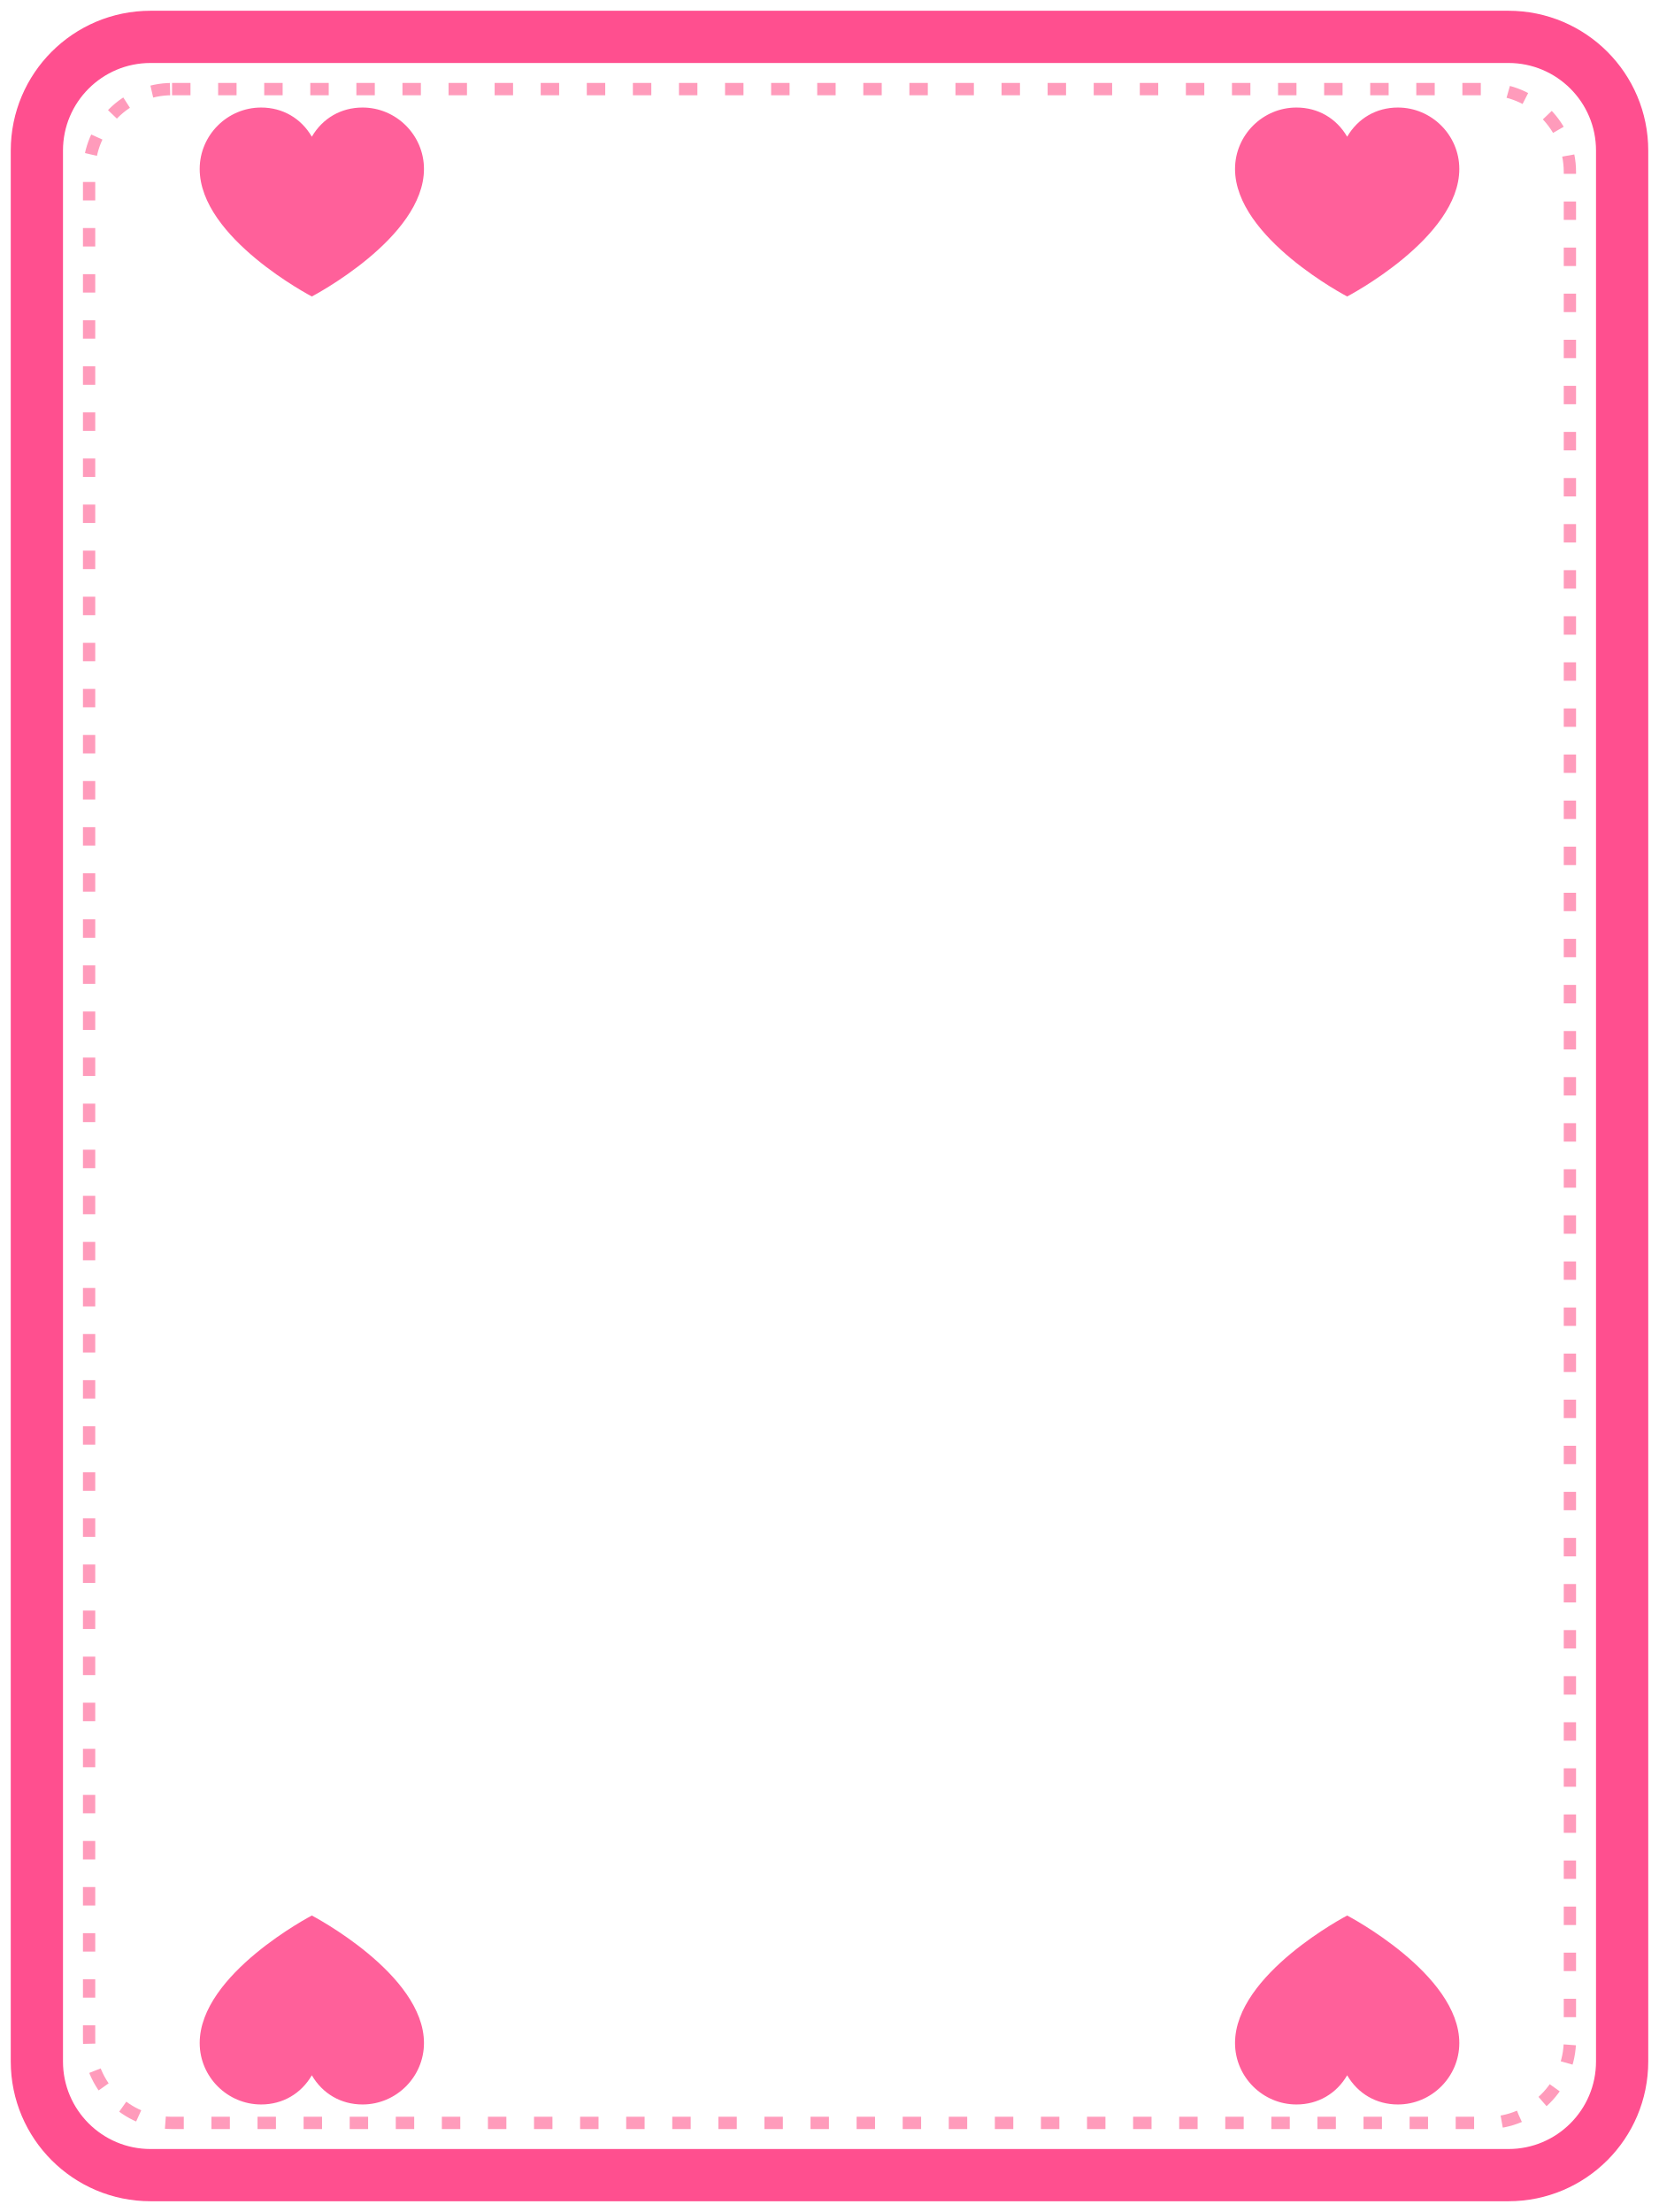
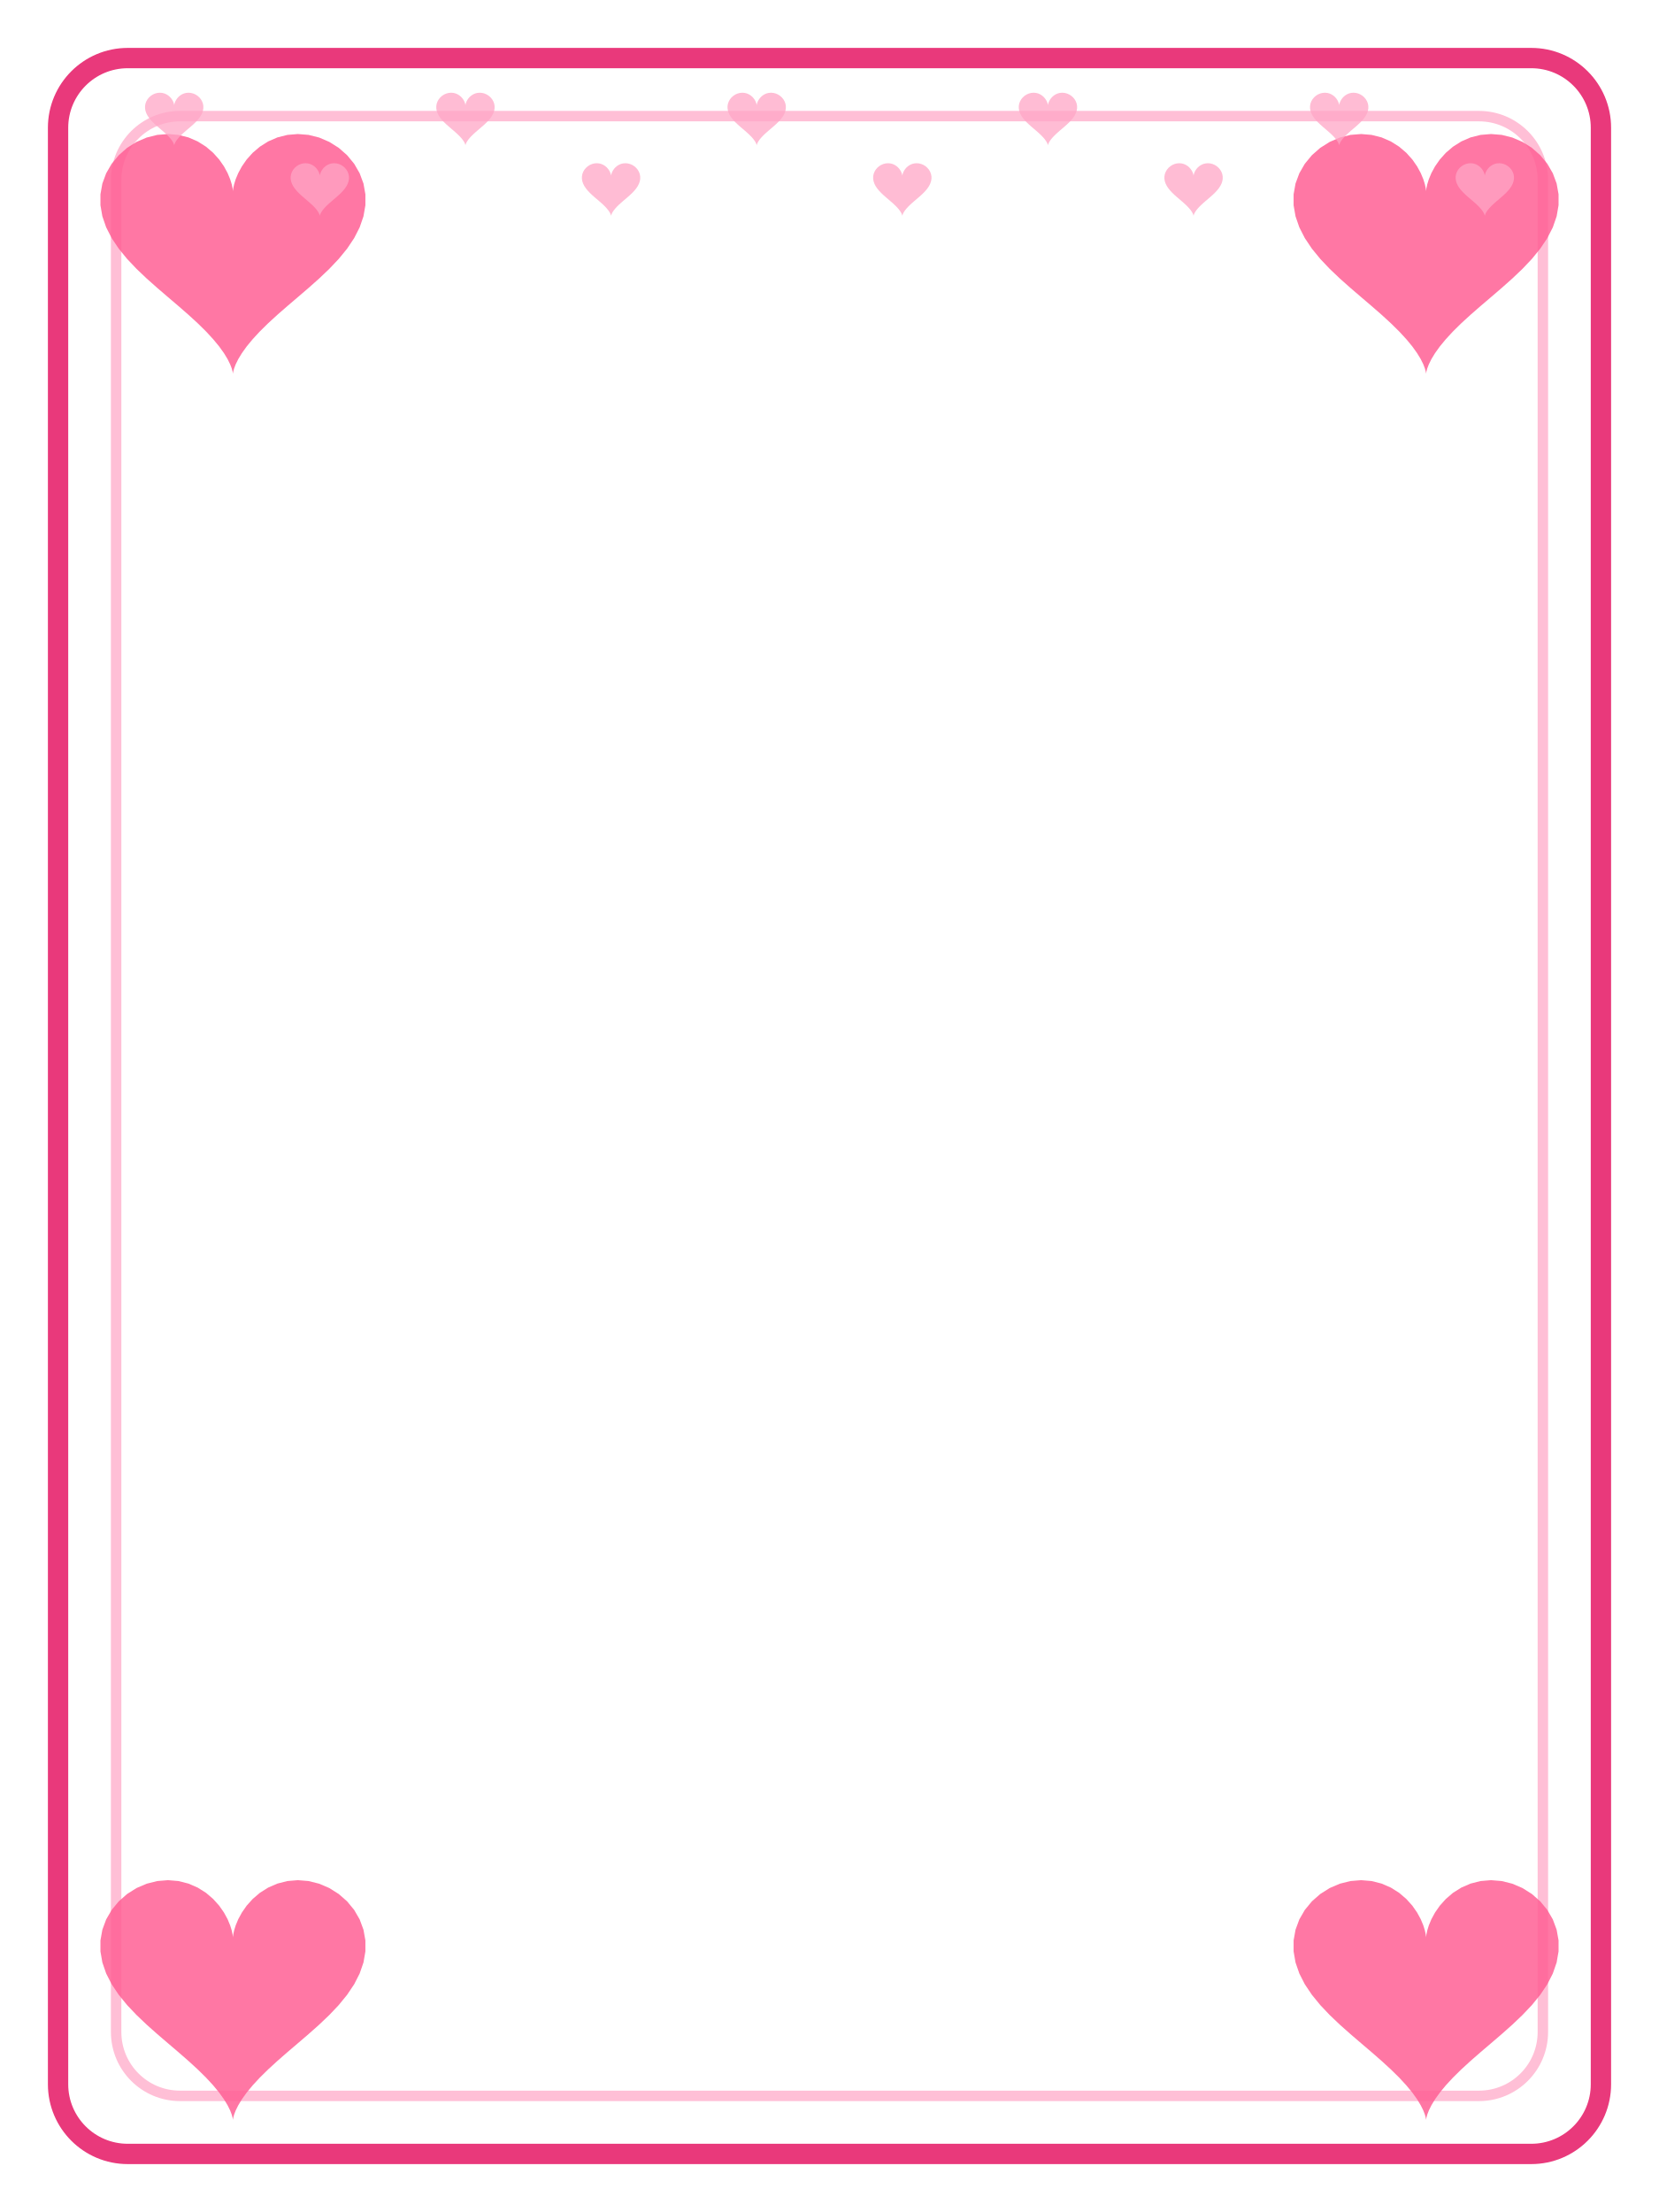
- <svg xmlns="http://www.w3.org/2000/svg" viewBox="0 0 1080 1440" fill="none">
-   <rect x="24" y="24" width="1032" height="1392" rx="74" stroke="#ff4f8f" stroke-width="34" />
-   <rect x="58" y="58" width="964" height="1324" rx="54" stroke="#ff9bbb" stroke-width="8" stroke-dasharray="12 18" />
-   <g fill="#ff4f8f" opacity="0.9">
-     <path d="M130 110c0-22 18-40 40-40 14 0 26 7 33 19 7-12 19-19 33-19 22 0 40 18 40 40 0 45-73 83-73 83s-73-38-73-83z" />
-     <path d="M950 110c0-22-18-40-40-40-14 0-26 7-33 19-7-12-19-19-33-19-22 0-40 18-40 40 0 45 73 83 73 83s73-38 73-83z" />
-     <path d="M130 1330c0 22 18 40 40 40 14 0 26-7 33-19 7 12 19 19 33 19 22 0 40-18 40-40 0-45-73-83-73-83s-73 38-73 83z" />
-     <path d="M950 1330c0 22-18 40-40 40-14 0-26-7-33-19-7 12-19 19-33 19-22 0-40-18-40-40 0-45 73-83 73-83s73 38 73 83z" />
-   </g>
+ <svg xmlns="http://www.w3.org/2000/svg" viewBox="0 0 1080 1440" width="1080" height="1440" fill="none">
+   <rect x="37.80" y="37.80" width="1004.40" height="1364.40" rx="45.36" stroke="#e9397b" stroke-width="13.23" />
+   <rect x="75.60" y="75.60" width="928.80" height="1288.80" rx="41.58" stroke="#ffbfd6" stroke-width="6.80" />
+   <path d="M 151.63 124.63 L 151.66 124.10 L 151.86 122.51 L 152.41 119.98 L 153.44 116.64 L 155.09 112.69 L 157.45 108.34 L 160.57 103.85 L 164.49 99.48 L 169.18 95.48 L 174.58 92.07 L 180.59 89.46 L 187.09 87.82 L 193.91 87.25 L 200.86 87.81 L 207.75 89.53 L 214.36 92.37 L 220.50 96.23 L 225.96 101.03 L 230.56 106.60 L 234.15 112.81 L 236.62 119.48 L 237.87 126.47 L 237.87 133.62 L 236.62 140.83 L 234.15 147.99 L 230.56 155.02 L 225.96 161.89 L 220.50 168.56 L 214.36 175.04 L 207.75 181.33 L 200.86 187.45 L 193.91 193.42 L 187.09 199.24 L 180.59 204.91 L 174.58 210.42 L 169.18 215.74 L 164.49 220.81 L 160.57 225.56 L 157.45 229.93 L 155.09 233.82 L 153.44 237.15 L 152.41 239.84 L 151.86 241.82 L 151.66 243.03 L 151.63 243.43 L 151.60 243.03 L 151.40 241.82 L 150.86 239.84 L 149.82 237.15 L 148.18 233.82 L 145.82 229.93 L 142.69 225.56 L 138.77 220.81 L 134.09 215.74 L 128.69 210.42 L 122.67 204.91 L 116.17 199.24 L 109.35 193.42 L 102.40 187.45 L 95.51 181.33 L 88.90 175.04 L 82.76 168.56 L 77.31 161.89 L 72.70 155.02 L 69.11 147.99 L 66.64 140.83 L 65.39 133.62 L 65.39 126.47 L 66.64 119.48 L 69.11 112.81 L 72.70 106.60 L 77.31 101.03 L 82.76 96.23 L 88.90 92.37 L 95.51 89.53 L 102.40 87.81 L 109.35 87.25 L 116.17 87.82 L 122.67 89.46 L 128.69 92.07 L 134.09 95.48 L 138.77 99.48 L 142.69 103.85 L 145.82 108.34 L 148.18 112.69 L 149.82 116.64 L 150.86 119.98 L 151.40 122.51 L 151.60 124.10 Z" fill="#ff5f94" fill-opacity="0.85" />
+   <path d="M 928.37 124.63 L 928.40 124.10 L 928.60 122.51 L 929.14 119.98 L 930.18 116.64 L 931.82 112.69 L 934.18 108.34 L 937.31 103.85 L 941.23 99.48 L 945.91 95.48 L 951.31 92.07 L 957.33 89.46 L 963.83 87.82 L 970.65 87.25 L 977.60 87.81 L 984.49 89.53 L 991.10 92.37 L 997.24 96.23 L 1002.69 101.03 L 1007.30 106.60 L 1010.89 112.81 L 1013.36 119.48 L 1014.61 126.47 L 1014.61 133.62 L 1013.36 140.83 L 1010.89 147.99 L 1007.30 155.02 L 1002.69 161.89 L 997.24 168.56 L 991.10 175.04 L 984.49 181.33 L 977.60 187.45 L 970.65 193.42 L 963.83 199.24 L 957.33 204.91 L 951.31 210.42 L 945.91 215.74 L 941.23 220.81 L 937.31 225.56 L 934.18 229.93 L 931.82 233.82 L 930.18 237.15 L 929.14 239.84 L 928.60 241.82 L 928.40 243.03 L 928.37 243.43 L 928.34 243.03 L 928.14 241.82 L 927.59 239.84 L 926.56 237.15 L 924.91 233.82 L 922.55 229.93 L 919.43 225.56 L 915.51 220.81 L 910.82 215.74 L 905.42 210.42 L 899.41 204.91 L 892.91 199.24 L 886.09 193.42 L 879.14 187.45 L 872.25 181.33 L 865.64 175.04 L 859.50 168.56 L 854.04 161.89 L 849.44 155.02 L 845.85 147.99 L 843.38 140.83 L 842.13 133.62 L 842.13 126.47 L 843.38 119.48 L 845.85 112.81 L 849.44 106.60 L 854.04 101.03 L 859.50 96.23 L 865.64 92.37 L 872.25 89.53 L 879.14 87.81 L 886.09 87.25 L 892.91 87.82 L 899.41 89.46 L 905.42 92.07 L 910.82 95.48 L 915.51 99.48 L 919.43 103.85 L 922.55 108.34 L 924.91 112.69 L 926.56 116.64 L 927.59 119.98 L 928.14 122.51 L 928.34 124.10 Z" fill="#ff5f94" fill-opacity="0.85" />
+   <path d="M 151.63 1261.37 L 151.66 1260.83 L 151.86 1259.25 L 152.41 1256.72 L 153.44 1253.38 L 155.09 1249.42 L 157.45 1245.08 L 160.57 1240.59 L 164.49 1236.22 L 169.18 1232.21 L 174.58 1228.81 L 180.59 1226.20 L 187.09 1224.55 L 193.91 1223.98 L 200.86 1224.55 L 207.75 1226.27 L 214.36 1229.10 L 220.50 1232.97 L 225.96 1237.76 L 230.56 1243.34 L 234.15 1249.54 L 236.62 1256.22 L 237.87 1263.20 L 237.87 1270.36 L 236.62 1277.57 L 234.15 1284.72 L 230.56 1291.76 L 225.96 1298.62 L 220.50 1305.30 L 214.36 1311.78 L 207.75 1318.07 L 200.86 1324.19 L 193.91 1330.15 L 187.09 1335.97 L 180.59 1341.65 L 174.58 1347.16 L 169.18 1352.47 L 164.49 1357.54 L 160.57 1362.30 L 157.45 1366.66 L 155.09 1370.56 L 153.44 1373.89 L 152.41 1376.58 L 151.86 1378.55 L 151.66 1379.76 L 151.63 1380.17 L 151.60 1379.76 L 151.40 1378.55 L 150.86 1376.58 L 149.82 1373.89 L 148.18 1370.56 L 145.82 1366.66 L 142.69 1362.30 L 138.77 1357.54 L 134.09 1352.47 L 128.69 1347.16 L 122.67 1341.65 L 116.17 1335.97 L 109.35 1330.15 L 102.40 1324.19 L 95.51 1318.07 L 88.90 1311.78 L 82.76 1305.30 L 77.31 1298.62 L 72.70 1291.76 L 69.11 1284.72 L 66.64 1277.57 L 65.39 1270.36 L 65.39 1263.20 L 66.64 1256.22 L 69.11 1249.54 L 72.70 1243.34 L 77.31 1237.76 L 82.76 1232.97 L 88.90 1229.10 L 95.51 1226.27 L 102.40 1224.55 L 109.35 1223.98 L 116.17 1224.55 L 122.67 1226.20 L 128.69 1228.81 L 134.09 1232.21 L 138.77 1236.22 L 142.69 1240.59 L 145.82 1245.08 L 148.18 1249.42 L 149.82 1253.38 L 150.86 1256.72 L 151.40 1259.25 L 151.60 1260.83 Z" fill="#ff5f94" fill-opacity="0.85" />
+   <path d="M 928.37 1261.37 L 928.40 1260.83 L 928.60 1259.25 L 929.14 1256.72 L 930.18 1253.38 L 931.82 1249.42 L 934.18 1245.08 L 937.31 1240.59 L 941.23 1236.22 L 945.91 1232.21 L 951.31 1228.81 L 957.33 1226.20 L 963.83 1224.55 L 970.65 1223.98 L 977.60 1224.55 L 984.49 1226.27 L 991.10 1229.10 L 997.24 1232.97 L 1002.69 1237.76 L 1007.30 1243.34 L 1010.89 1249.54 L 1013.36 1256.22 L 1014.61 1263.20 L 1014.61 1270.36 L 1013.36 1277.57 L 1010.89 1284.72 L 1007.30 1291.76 L 1002.69 1298.62 L 997.24 1305.30 L 991.10 1311.78 L 984.49 1318.07 L 977.60 1324.19 L 970.65 1330.15 L 963.83 1335.97 L 957.33 1341.65 L 951.31 1347.16 L 945.91 1352.47 L 941.23 1357.54 L 937.31 1362.30 L 934.18 1366.66 L 931.82 1370.56 L 930.18 1373.89 L 929.14 1376.58 L 928.60 1378.55 L 928.40 1379.76 L 928.37 1380.17 L 928.34 1379.76 L 928.14 1378.55 L 927.59 1376.58 L 926.56 1373.89 L 924.91 1370.56 L 922.55 1366.66 L 919.43 1362.30 L 915.51 1357.54 L 910.82 1352.47 L 905.42 1347.16 L 899.41 1341.65 L 892.91 1335.97 L 886.09 1330.15 L 879.14 1324.19 L 872.25 1318.07 L 865.64 1311.78 L 859.50 1305.30 L 854.04 1298.62 L 849.44 1291.76 L 845.85 1284.72 L 843.38 1277.57 L 842.13 1270.36 L 842.13 1263.20 L 843.38 1256.22 L 845.85 1249.54 L 849.44 1243.34 L 854.04 1237.76 L 859.50 1232.97 L 865.64 1229.10 L 872.25 1226.27 L 879.14 1224.55 L 886.09 1223.98 L 892.91 1224.55 L 899.41 1226.20 L 905.42 1228.81 L 910.82 1232.21 L 915.51 1236.22 L 919.43 1240.59 L 922.55 1245.08 L 924.91 1249.42 L 926.56 1253.38 L 927.59 1256.72 L 928.14 1259.25 L 928.34 1260.83 Z" fill="#ff5f94" fill-opacity="0.85" />
+   <path d="M 113.40 68.58 L 113.41 68.46 L 113.45 68.11 L 113.57 67.56 L 113.80 66.82 L 114.16 65.95 L 114.68 65.00 L 115.37 64.01 L 116.23 63.05 L 117.26 62.17 L 118.45 61.42 L 119.77 60.84 L 121.20 60.48 L 122.70 60.36 L 124.23 60.48 L 125.75 60.86 L 127.20 61.48 L 128.55 62.33 L 129.75 63.39 L 130.76 64.61 L 131.55 65.98 L 132.10 67.45 L 132.37 68.98 L 132.37 70.56 L 132.10 72.14 L 131.55 73.72 L 130.76 75.27 L 129.75 76.78 L 128.55 78.24 L 127.20 79.67 L 125.75 81.05 L 124.23 82.40 L 122.70 83.71 L 121.20 84.99 L 119.77 86.24 L 118.45 87.45 L 117.26 88.62 L 116.23 89.74 L 115.37 90.78 L 114.68 91.75 L 114.16 92.60 L 113.80 93.33 L 113.57 93.93 L 113.45 94.36 L 113.41 94.63 L 113.40 94.72 L 113.39 94.63 L 113.35 94.36 L 113.23 93.93 L 113.00 93.33 L 112.64 92.60 L 112.12 91.75 L 111.43 90.78 L 110.57 89.74 L 109.54 88.62 L 108.35 87.45 L 107.03 86.24 L 105.60 84.99 L 104.10 83.71 L 102.57 82.40 L 101.05 81.05 L 99.60 79.67 L 98.25 78.24 L 97.05 76.78 L 96.04 75.27 L 95.25 73.72 L 94.70 72.14 L 94.43 70.56 L 94.43 68.98 L 94.70 67.45 L 95.25 65.98 L 96.04 64.61 L 97.05 63.39 L 98.25 62.33 L 99.60 61.48 L 101.05 60.86 L 102.57 60.48 L 104.10 60.36 L 105.60 60.48 L 107.03 60.84 L 108.35 61.42 L 109.54 62.17 L 110.57 63.05 L 111.43 64.01 L 112.12 65.00 L 112.64 65.95 L 113.00 66.82 L 113.23 67.56 L 113.35 68.11 L 113.39 68.46 Z" fill="#ffa6c5" fill-opacity="0.75" />
+   <path d="M 208.20 114.48 L 208.21 114.36 L 208.25 114.01 L 208.37 113.46 L 208.60 112.72 L 208.96 111.85 L 209.48 110.90 L 210.17 109.91 L 211.03 108.95 L 212.06 108.07 L 213.25 107.32 L 214.57 106.74 L 216.00 106.38 L 217.50 106.26 L 219.03 106.38 L 220.55 106.76 L 222.00 107.38 L 223.35 108.23 L 224.55 109.29 L 225.56 110.51 L 226.35 111.88 L 226.90 113.35 L 227.17 114.88 L 227.17 116.46 L 226.90 118.04 L 226.35 119.62 L 225.56 121.17 L 224.55 122.68 L 223.35 124.14 L 222.00 125.57 L 220.55 126.95 L 219.03 128.30 L 217.50 129.61 L 216.00 130.89 L 214.57 132.14 L 213.25 133.35 L 212.06 134.52 L 211.03 135.64 L 210.17 136.68 L 209.48 137.65 L 208.96 138.50 L 208.60 139.23 L 208.37 139.83 L 208.25 140.26 L 208.21 140.53 L 208.20 140.62 L 208.19 140.53 L 208.15 140.26 L 208.03 139.83 L 207.80 139.23 L 207.44 138.50 L 206.92 137.65 L 206.23 136.68 L 205.37 135.64 L 204.34 134.52 L 203.15 133.35 L 201.83 132.14 L 200.40 130.89 L 198.90 129.61 L 197.37 128.30 L 195.85 126.95 L 194.40 125.57 L 193.05 124.14 L 191.85 122.68 L 190.84 121.17 L 190.05 119.62 L 189.50 118.04 L 189.23 116.46 L 189.23 114.88 L 189.50 113.35 L 190.05 111.88 L 190.84 110.51 L 191.85 109.29 L 193.05 108.23 L 194.40 107.38 L 195.85 106.76 L 197.37 106.38 L 198.90 106.26 L 200.40 106.38 L 201.83 106.74 L 203.15 107.32 L 204.34 108.07 L 205.37 108.95 L 206.23 109.91 L 206.92 110.90 L 207.44 111.85 L 207.80 112.72 L 208.03 113.46 L 208.15 114.01 L 208.19 114.36 Z" fill="#ffa6c5" fill-opacity="0.75" />
+   <path d="M 303.00 68.58 L 303.01 68.46 L 303.05 68.11 L 303.17 67.56 L 303.40 66.82 L 303.76 65.95 L 304.28 65.00 L 304.97 64.01 L 305.83 63.05 L 306.86 62.17 L 308.05 61.42 L 309.37 60.84 L 310.80 60.48 L 312.30 60.36 L 313.83 60.48 L 315.35 60.86 L 316.80 61.48 L 318.15 62.33 L 319.35 63.39 L 320.36 64.61 L 321.15 65.98 L 321.70 67.45 L 321.97 68.98 L 321.97 70.56 L 321.70 72.14 L 321.15 73.72 L 320.36 75.27 L 319.35 76.78 L 318.15 78.24 L 316.80 79.67 L 315.35 81.05 L 313.83 82.40 L 312.30 83.71 L 310.80 84.99 L 309.37 86.24 L 308.05 87.45 L 306.86 88.62 L 305.83 89.74 L 304.97 90.78 L 304.28 91.75 L 303.76 92.60 L 303.40 93.33 L 303.17 93.93 L 303.05 94.36 L 303.01 94.63 L 303.00 94.72 L 302.99 94.63 L 302.95 94.36 L 302.83 93.93 L 302.60 93.33 L 302.24 92.60 L 301.72 91.75 L 301.03 90.78 L 300.17 89.74 L 299.14 88.62 L 297.95 87.45 L 296.63 86.24 L 295.20 84.99 L 293.70 83.71 L 292.17 82.40 L 290.65 81.05 L 289.20 79.67 L 287.85 78.24 L 286.65 76.78 L 285.64 75.27 L 284.85 73.72 L 284.30 72.14 L 284.03 70.56 L 284.03 68.98 L 284.30 67.45 L 284.85 65.98 L 285.64 64.61 L 286.65 63.39 L 287.85 62.33 L 289.20 61.48 L 290.65 60.86 L 292.17 60.48 L 293.70 60.36 L 295.20 60.48 L 296.63 60.84 L 297.95 61.42 L 299.14 62.17 L 300.17 63.05 L 301.03 64.01 L 301.72 65.00 L 302.24 65.95 L 302.60 66.82 L 302.83 67.56 L 302.95 68.11 L 302.99 68.46 Z" fill="#ffa6c5" fill-opacity="0.75" />
+   <path d="M 397.80 114.48 L 397.81 114.36 L 397.85 114.01 L 397.97 113.46 L 398.20 112.72 L 398.56 111.85 L 399.08 110.90 L 399.77 109.91 L 400.63 108.95 L 401.66 108.07 L 402.85 107.32 L 404.17 106.74 L 405.60 106.38 L 407.10 106.26 L 408.63 106.38 L 410.15 106.76 L 411.60 107.38 L 412.95 108.23 L 414.15 109.29 L 415.16 110.51 L 415.95 111.88 L 416.50 113.35 L 416.77 114.88 L 416.77 116.46 L 416.50 118.04 L 415.95 119.62 L 415.16 121.17 L 414.15 122.68 L 412.95 124.14 L 411.60 125.57 L 410.15 126.95 L 408.63 128.30 L 407.10 129.61 L 405.60 130.89 L 404.17 132.14 L 402.85 133.35 L 401.66 134.52 L 400.63 135.64 L 399.77 136.68 L 399.08 137.65 L 398.56 138.50 L 398.20 139.23 L 397.97 139.83 L 397.85 140.26 L 397.81 140.53 L 397.80 140.62 L 397.79 140.53 L 397.75 140.26 L 397.63 139.83 L 397.40 139.23 L 397.04 138.50 L 396.52 137.65 L 395.83 136.68 L 394.97 135.64 L 393.94 134.52 L 392.75 133.35 L 391.43 132.14 L 390.00 130.89 L 388.50 129.61 L 386.97 128.30 L 385.45 126.95 L 384.00 125.57 L 382.65 124.14 L 381.45 122.68 L 380.44 121.17 L 379.65 119.62 L 379.10 118.04 L 378.83 116.46 L 378.83 114.88 L 379.10 113.35 L 379.65 111.88 L 380.44 110.51 L 381.45 109.29 L 382.65 108.23 L 384.00 107.38 L 385.45 106.76 L 386.97 106.38 L 388.50 106.26 L 390.00 106.38 L 391.43 106.74 L 392.75 107.32 L 393.94 108.07 L 394.97 108.95 L 395.83 109.91 L 396.52 110.90 L 397.04 111.85 L 397.40 112.72 L 397.63 113.46 L 397.75 114.01 L 397.79 114.36 Z" fill="#ffa6c5" fill-opacity="0.75" />
+   <path d="M 492.60 68.58 L 492.61 68.46 L 492.65 68.11 L 492.77 67.56 L 493.00 66.82 L 493.36 65.95 L 493.88 65.00 L 494.57 64.01 L 495.43 63.05 L 496.46 62.17 L 497.65 61.42 L 498.97 60.84 L 500.40 60.48 L 501.90 60.36 L 503.43 60.48 L 504.95 60.86 L 506.40 61.48 L 507.75 62.33 L 508.95 63.39 L 509.96 64.61 L 510.75 65.98 L 511.30 67.45 L 511.57 68.98 L 511.57 70.56 L 511.30 72.14 L 510.75 73.72 L 509.96 75.27 L 508.95 76.78 L 507.75 78.24 L 506.40 79.67 L 504.95 81.05 L 503.43 82.40 L 501.90 83.71 L 500.40 84.99 L 498.97 86.24 L 497.65 87.45 L 496.46 88.62 L 495.43 89.74 L 494.57 90.78 L 493.88 91.75 L 493.36 92.60 L 493.00 93.33 L 492.77 93.93 L 492.65 94.36 L 492.61 94.63 L 492.60 94.72 L 492.59 94.63 L 492.55 94.36 L 492.43 93.93 L 492.20 93.33 L 491.84 92.60 L 491.32 91.75 L 490.63 90.78 L 489.77 89.74 L 488.74 88.62 L 487.55 87.45 L 486.23 86.24 L 484.80 84.99 L 483.30 83.71 L 481.77 82.40 L 480.25 81.05 L 478.80 79.67 L 477.45 78.24 L 476.25 76.78 L 475.24 75.27 L 474.45 73.72 L 473.90 72.14 L 473.63 70.56 L 473.63 68.98 L 473.90 67.45 L 474.45 65.98 L 475.24 64.61 L 476.25 63.39 L 477.45 62.33 L 478.80 61.48 L 480.25 60.86 L 481.77 60.48 L 483.30 60.36 L 484.80 60.48 L 486.23 60.84 L 487.55 61.42 L 488.74 62.17 L 489.77 63.05 L 490.63 64.01 L 491.32 65.00 L 491.84 65.95 L 492.20 66.82 L 492.43 67.56 L 492.55 68.11 L 492.59 68.46 Z" fill="#ffa6c5" fill-opacity="0.75" />
+   <path d="M 587.40 114.48 L 587.41 114.36 L 587.45 114.01 L 587.57 113.46 L 587.80 112.72 L 588.16 111.85 L 588.68 110.90 L 589.37 109.91 L 590.23 108.95 L 591.26 108.07 L 592.45 107.32 L 593.77 106.74 L 595.20 106.38 L 596.70 106.26 L 598.23 106.38 L 599.75 106.76 L 601.20 107.38 L 602.55 108.23 L 603.75 109.29 L 604.76 110.51 L 605.55 111.88 L 606.10 113.35 L 606.37 114.88 L 606.37 116.46 L 606.10 118.04 L 605.55 119.62 L 604.76 121.17 L 603.75 122.68 L 602.55 124.14 L 601.20 125.57 L 599.75 126.95 L 598.23 128.30 L 596.70 129.61 L 595.20 130.89 L 593.77 132.14 L 592.45 133.35 L 591.26 134.52 L 590.23 135.64 L 589.37 136.68 L 588.68 137.65 L 588.16 138.50 L 587.80 139.23 L 587.57 139.83 L 587.45 140.26 L 587.41 140.53 L 587.40 140.62 L 587.39 140.53 L 587.35 140.26 L 587.23 139.83 L 587.00 139.23 L 586.64 138.50 L 586.12 137.65 L 585.43 136.68 L 584.57 135.64 L 583.54 134.52 L 582.35 133.35 L 581.03 132.14 L 579.60 130.89 L 578.10 129.61 L 576.57 128.30 L 575.05 126.95 L 573.60 125.57 L 572.25 124.14 L 571.05 122.68 L 570.04 121.17 L 569.25 119.62 L 568.70 118.04 L 568.43 116.46 L 568.43 114.88 L 568.70 113.35 L 569.25 111.88 L 570.04 110.51 L 571.05 109.29 L 572.25 108.23 L 573.60 107.38 L 575.05 106.76 L 576.57 106.38 L 578.10 106.26 L 579.60 106.38 L 581.03 106.74 L 582.35 107.32 L 583.54 108.07 L 584.57 108.95 L 585.43 109.91 L 586.12 110.90 L 586.64 111.85 L 587.00 112.72 L 587.23 113.46 L 587.35 114.01 L 587.39 114.36 Z" fill="#ffa6c5" fill-opacity="0.75" />
+   <path d="M 682.20 68.58 L 682.21 68.46 L 682.25 68.11 L 682.37 67.56 L 682.60 66.82 L 682.96 65.95 L 683.48 65.00 L 684.17 64.01 L 685.03 63.05 L 686.06 62.17 L 687.25 61.42 L 688.57 60.84 L 690.00 60.48 L 691.50 60.36 L 693.03 60.48 L 694.55 60.86 L 696.00 61.48 L 697.35 62.33 L 698.55 63.39 L 699.56 64.61 L 700.35 65.98 L 700.90 67.45 L 701.17 68.98 L 701.17 70.56 L 700.90 72.14 L 700.35 73.72 L 699.56 75.27 L 698.55 76.78 L 697.35 78.24 L 696.00 79.67 L 694.55 81.05 L 693.03 82.40 L 691.50 83.71 L 690.00 84.99 L 688.57 86.24 L 687.25 87.45 L 686.06 88.62 L 685.03 89.74 L 684.17 90.78 L 683.48 91.75 L 682.96 92.60 L 682.60 93.33 L 682.37 93.93 L 682.25 94.36 L 682.21 94.63 L 682.20 94.72 L 682.19 94.63 L 682.15 94.36 L 682.03 93.93 L 681.80 93.33 L 681.44 92.60 L 680.92 91.75 L 680.23 90.78 L 679.37 89.74 L 678.34 88.62 L 677.15 87.45 L 675.83 86.24 L 674.40 84.99 L 672.90 83.71 L 671.37 82.40 L 669.85 81.05 L 668.40 79.67 L 667.05 78.24 L 665.85 76.78 L 664.84 75.27 L 664.05 73.72 L 663.50 72.14 L 663.23 70.56 L 663.23 68.98 L 663.50 67.45 L 664.05 65.98 L 664.84 64.61 L 665.85 63.39 L 667.05 62.33 L 668.40 61.48 L 669.85 60.86 L 671.37 60.48 L 672.90 60.36 L 674.40 60.48 L 675.83 60.84 L 677.15 61.42 L 678.34 62.17 L 679.37 63.05 L 680.23 64.01 L 680.92 65.00 L 681.44 65.95 L 681.80 66.82 L 682.03 67.56 L 682.15 68.11 L 682.19 68.46 Z" fill="#ffa6c5" fill-opacity="0.75" />
+   <path d="M 777.00 114.48 L 777.01 114.36 L 777.05 114.01 L 777.17 113.46 L 777.40 112.72 L 777.76 111.85 L 778.28 110.90 L 778.97 109.91 L 779.83 108.95 L 780.86 108.07 L 782.05 107.32 L 783.37 106.74 L 784.80 106.38 L 786.30 106.26 L 787.83 106.38 L 789.35 106.76 L 790.80 107.38 L 792.15 108.23 L 793.35 109.29 L 794.36 110.51 L 795.15 111.88 L 795.70 113.35 L 795.97 114.88 L 795.97 116.46 L 795.70 118.04 L 795.15 119.62 L 794.36 121.17 L 793.35 122.68 L 792.15 124.14 L 790.80 125.57 L 789.35 126.95 L 787.83 128.30 L 786.30 129.61 L 784.80 130.89 L 783.37 132.14 L 782.05 133.35 L 780.86 134.52 L 779.83 135.64 L 778.97 136.68 L 778.28 137.65 L 777.76 138.50 L 777.40 139.23 L 777.17 139.83 L 777.05 140.26 L 777.01 140.53 L 777.00 140.62 L 776.99 140.53 L 776.95 140.26 L 776.83 139.83 L 776.60 139.23 L 776.24 138.50 L 775.72 137.65 L 775.03 136.68 L 774.17 135.64 L 773.14 134.52 L 771.95 133.35 L 770.63 132.14 L 769.20 130.89 L 767.70 129.61 L 766.17 128.30 L 764.65 126.95 L 763.20 125.57 L 761.85 124.14 L 760.65 122.68 L 759.64 121.17 L 758.85 119.62 L 758.30 118.04 L 758.03 116.46 L 758.03 114.88 L 758.30 113.35 L 758.85 111.88 L 759.64 110.51 L 760.65 109.29 L 761.85 108.23 L 763.20 107.38 L 764.65 106.76 L 766.17 106.38 L 767.70 106.26 L 769.20 106.38 L 770.63 106.74 L 771.95 107.32 L 773.14 108.07 L 774.17 108.95 L 775.03 109.91 L 775.72 110.90 L 776.24 111.85 L 776.60 112.72 L 776.83 113.46 L 776.95 114.01 L 776.99 114.36 Z" fill="#ffa6c5" fill-opacity="0.75" />
+   <path d="M 871.80 68.58 L 871.81 68.46 L 871.85 68.11 L 871.97 67.56 L 872.20 66.82 L 872.56 65.95 L 873.08 65.00 L 873.77 64.01 L 874.63 63.05 L 875.66 62.17 L 876.85 61.42 L 878.17 60.84 L 879.60 60.48 L 881.10 60.36 L 882.63 60.48 L 884.15 60.86 L 885.60 61.48 L 886.95 62.33 L 888.15 63.39 L 889.16 64.61 L 889.95 65.98 L 890.50 67.45 L 890.77 68.98 L 890.77 70.56 L 890.50 72.14 L 889.95 73.72 L 889.16 75.27 L 888.15 76.78 L 886.95 78.24 L 885.60 79.67 L 884.15 81.05 L 882.63 82.40 L 881.10 83.71 L 879.60 84.99 L 878.17 86.24 L 876.85 87.45 L 875.66 88.62 L 874.63 89.74 L 873.77 90.78 L 873.08 91.75 L 872.56 92.60 L 872.20 93.33 L 871.97 93.93 L 871.85 94.36 L 871.81 94.63 L 871.80 94.72 L 871.79 94.63 L 871.75 94.36 L 871.63 93.93 L 871.40 93.33 L 871.04 92.60 L 870.52 91.75 L 869.83 90.78 L 868.97 89.74 L 867.94 88.62 L 866.75 87.45 L 865.43 86.24 L 864.00 84.99 L 862.50 83.71 L 860.97 82.40 L 859.45 81.05 L 858.00 79.67 L 856.65 78.24 L 855.45 76.78 L 854.44 75.27 L 853.65 73.72 L 853.10 72.14 L 852.83 70.56 L 852.83 68.98 L 853.10 67.45 L 853.65 65.98 L 854.44 64.61 L 855.45 63.39 L 856.65 62.33 L 858.00 61.48 L 859.45 60.86 L 860.97 60.48 L 862.50 60.36 L 864.00 60.48 L 865.43 60.84 L 866.75 61.42 L 867.94 62.17 L 868.97 63.05 L 869.83 64.01 L 870.52 65.00 L 871.04 65.95 L 871.40 66.82 L 871.63 67.56 L 871.75 68.11 L 871.79 68.46 Z" fill="#ffa6c5" fill-opacity="0.75" />
+   <path d="M 966.60 114.48 L 966.61 114.36 L 966.65 114.01 L 966.77 113.46 L 967.00 112.72 L 967.36 111.85 L 967.88 110.90 L 968.57 109.91 L 969.43 108.95 L 970.46 108.07 L 971.65 107.32 L 972.97 106.74 L 974.40 106.38 L 975.90 106.26 L 977.43 106.38 L 978.95 106.76 L 980.40 107.38 L 981.75 108.23 L 982.95 109.29 L 983.96 110.51 L 984.75 111.88 L 985.30 113.35 L 985.57 114.88 L 985.57 116.46 L 985.30 118.04 L 984.75 119.62 L 983.96 121.17 L 982.95 122.68 L 981.75 124.14 L 980.40 125.57 L 978.95 126.95 L 977.43 128.30 L 975.90 129.61 L 974.40 130.89 L 972.97 132.14 L 971.65 133.35 L 970.46 134.52 L 969.43 135.64 L 968.57 136.68 L 967.88 137.65 L 967.36 138.50 L 967.00 139.23 L 966.77 139.83 L 966.65 140.26 L 966.61 140.53 L 966.60 140.62 L 966.59 140.53 L 966.55 140.26 L 966.43 139.83 L 966.20 139.23 L 965.84 138.50 L 965.32 137.65 L 964.63 136.68 L 963.77 135.64 L 962.74 134.52 L 961.55 133.35 L 960.23 132.14 L 958.80 130.89 L 957.30 129.61 L 955.77 128.30 L 954.25 126.95 L 952.80 125.57 L 951.45 124.14 L 950.25 122.68 L 949.24 121.17 L 948.45 119.62 L 947.90 118.04 L 947.63 116.46 L 947.63 114.88 L 947.90 113.35 L 948.45 111.88 L 949.24 110.51 L 950.25 109.29 L 951.45 108.23 L 952.80 107.38 L 954.25 106.76 L 955.77 106.38 L 957.30 106.26 L 958.80 106.38 L 960.23 106.74 L 961.55 107.32 L 962.74 108.07 L 963.77 108.95 L 964.63 109.91 L 965.32 110.90 L 965.84 111.85 L 966.20 112.72 L 966.43 113.46 L 966.55 114.01 L 966.59 114.36 Z" fill="#ffa6c5" fill-opacity="0.75" />
</svg>
